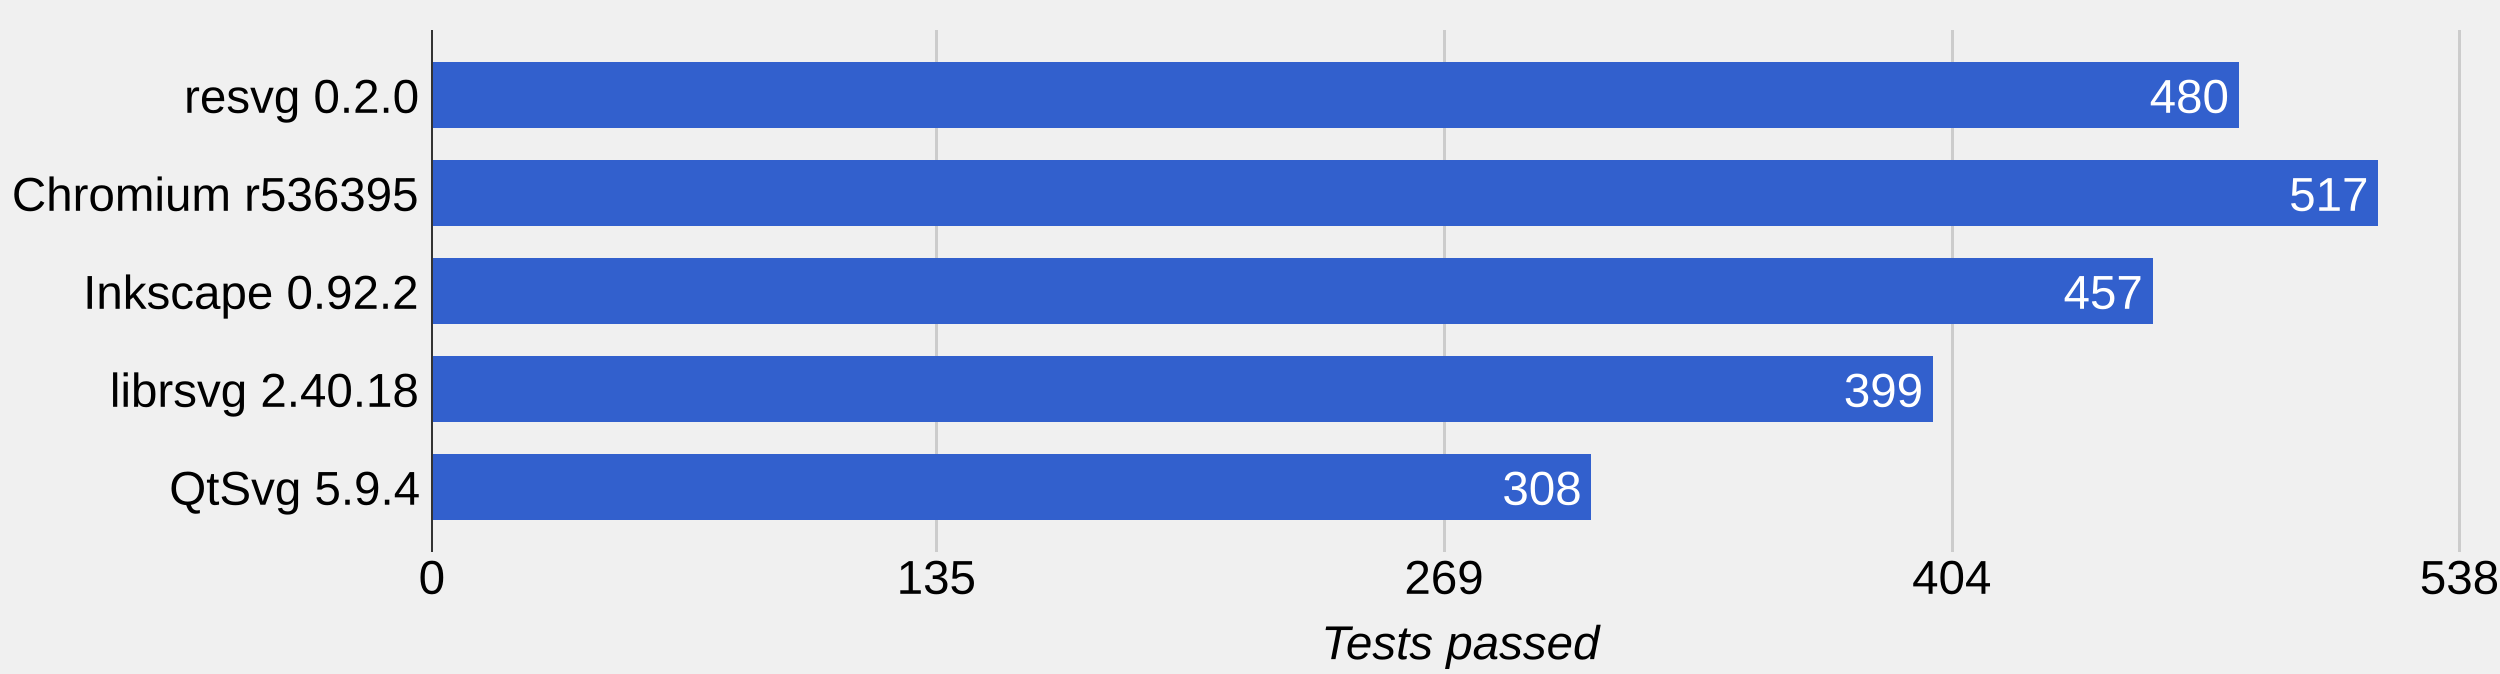
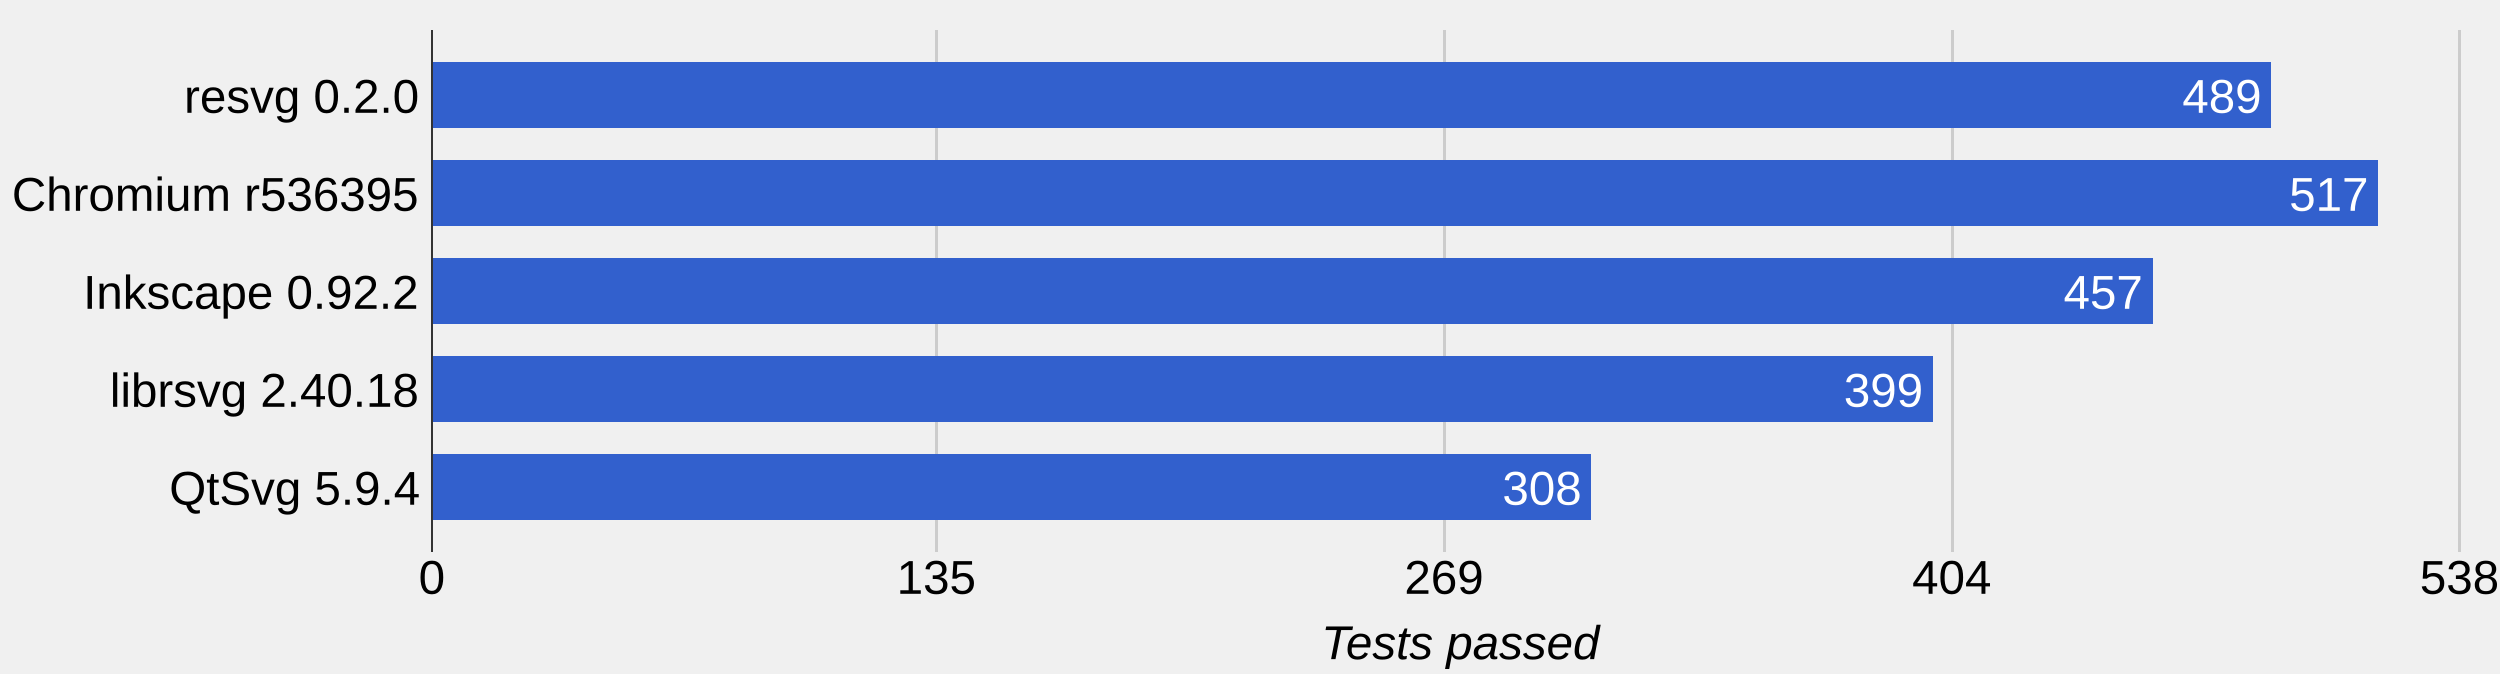
<svg xmlns="http://www.w3.org/2000/svg" height="227" shape-rendering="crispEdges" width="842">
  <text font-family="Arial" font-size="16" x="62" y="38">resvg 0.2.0</text>
  <text font-family="Arial" font-size="16" x="4" y="71">Chromium r536395</text>
  <text font-family="Arial" font-size="16" x="28" y="104">Inkscape 0.92.2</text>
  <text font-family="Arial" font-size="16" x="37" y="137">librsvg 2.40.18</text>
  <text font-family="Arial" font-size="16" x="57" y="170">QtSvg 5.9.4</text>
  <rect fill="#ccc" height="176" width="1" x="145" y="10" />
  <text fill="#000" font-family="Arial" font-size="16" x="141" y="200">0</text>
  <rect fill="#ccc" height="176" width="1" x="315" y="10" />
  <text fill="#000" font-family="Arial" font-size="16" x="302" y="200">135</text>
  <rect fill="#ccc" height="176" width="1" x="486" y="10" />
  <text fill="#000" font-family="Arial" font-size="16" x="473" y="200">269</text>
  <rect fill="#ccc" height="176" width="1" x="657" y="10" />
  <text fill="#000" font-family="Arial" font-size="16" x="644" y="200">404</text>
  <rect fill="#ccc" height="176" width="1" x="828" y="10" />
  <text fill="#000" font-family="Arial" font-size="16" x="815" y="200">538</text>
-   <rect fill="#3260cd" height="22" width="609" x="145" y="21" />
-   <text fill="#fff" font-family="Arial" font-size="16" x="724" y="38">480</text>
+   <rect fill="#3260cd" height="22" width="620" x="145" y="21" />
+   <text fill="#fff" font-family="Arial" font-size="16" x="735" y="38">489</text>
  <rect fill="#3260cd" height="22" width="656" x="145" y="54" />
  <text fill="#fff" font-family="Arial" font-size="16" x="771" y="71">517</text>
  <rect fill="#3260cd" height="22" width="580" x="145" y="87" />
  <text fill="#fff" font-family="Arial" font-size="16" x="695" y="104">457</text>
  <rect fill="#3260cd" height="22" width="506" x="145" y="120" />
  <text fill="#fff" font-family="Arial" font-size="16" x="621" y="137">399</text>
  <rect fill="#3260cd" height="22" width="391" x="145" y="153" />
  <text fill="#fff" font-family="Arial" font-size="16" x="506" y="170">308</text>
  <rect fill="#333" height="176" width="1" x="145" y="10" />
  <text font-family="Arial" font-size="16" font-style="italic" x="445" y="222">Tests passed</text>
</svg>
